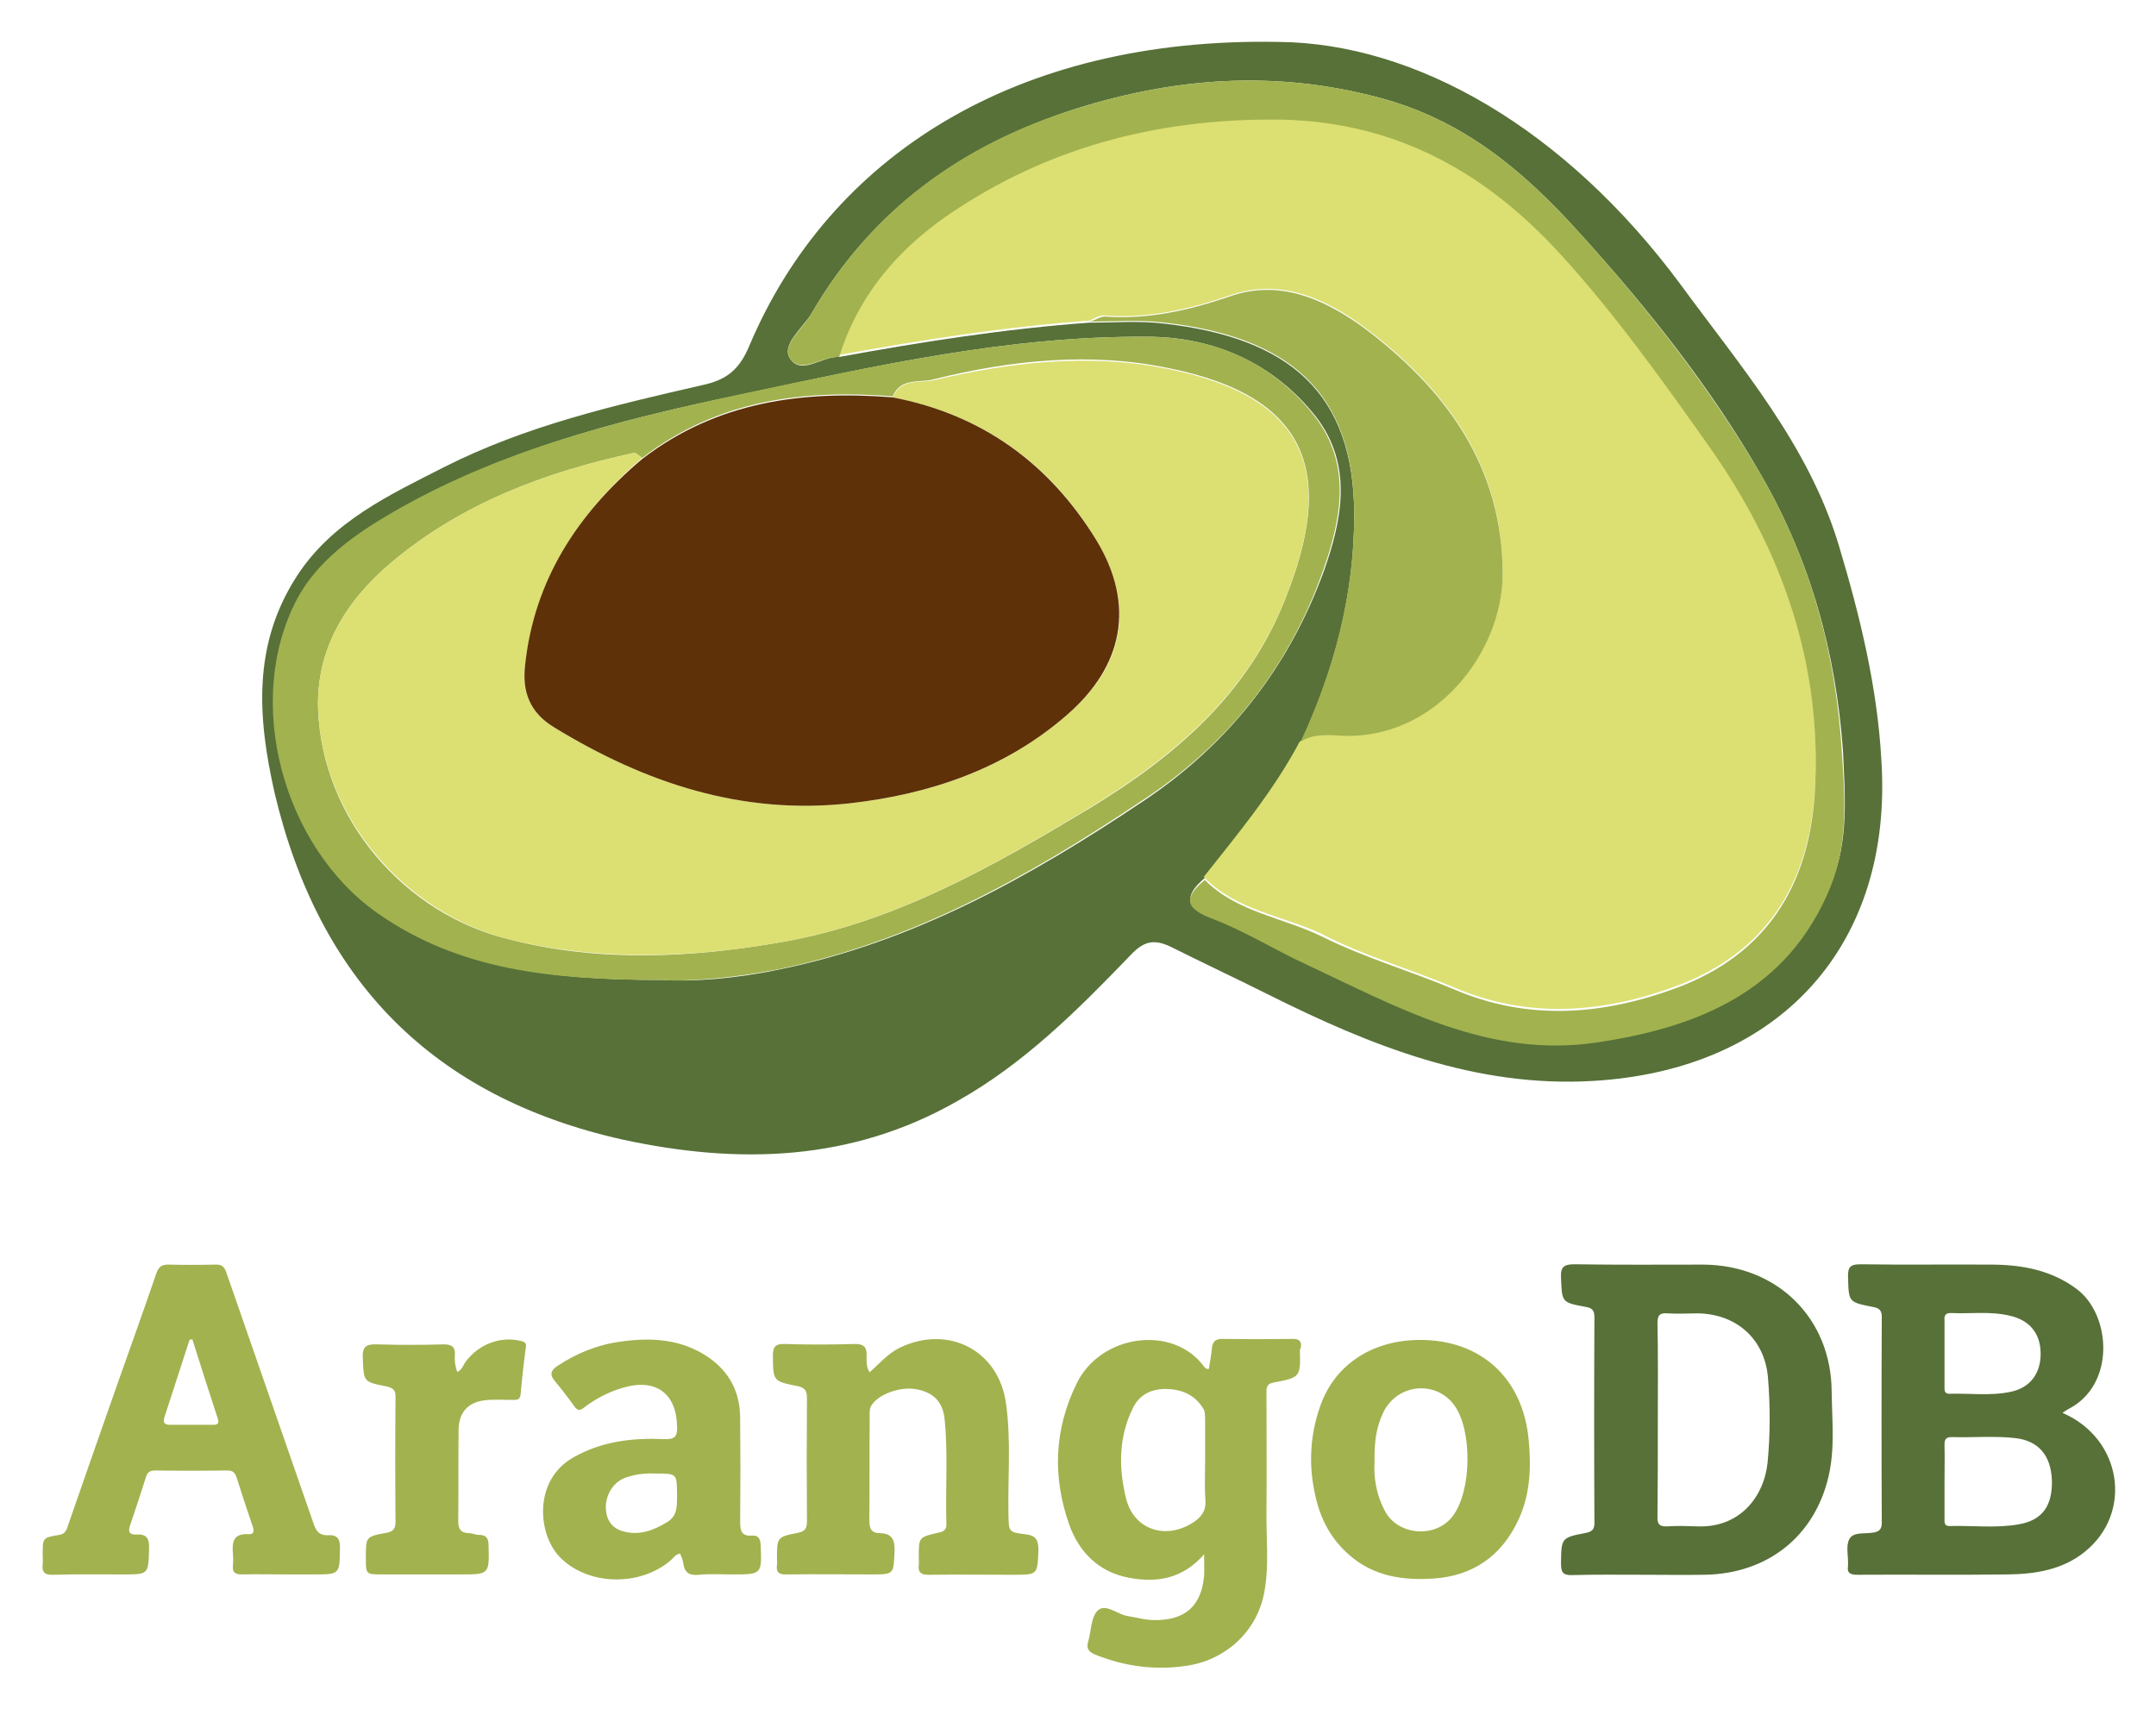
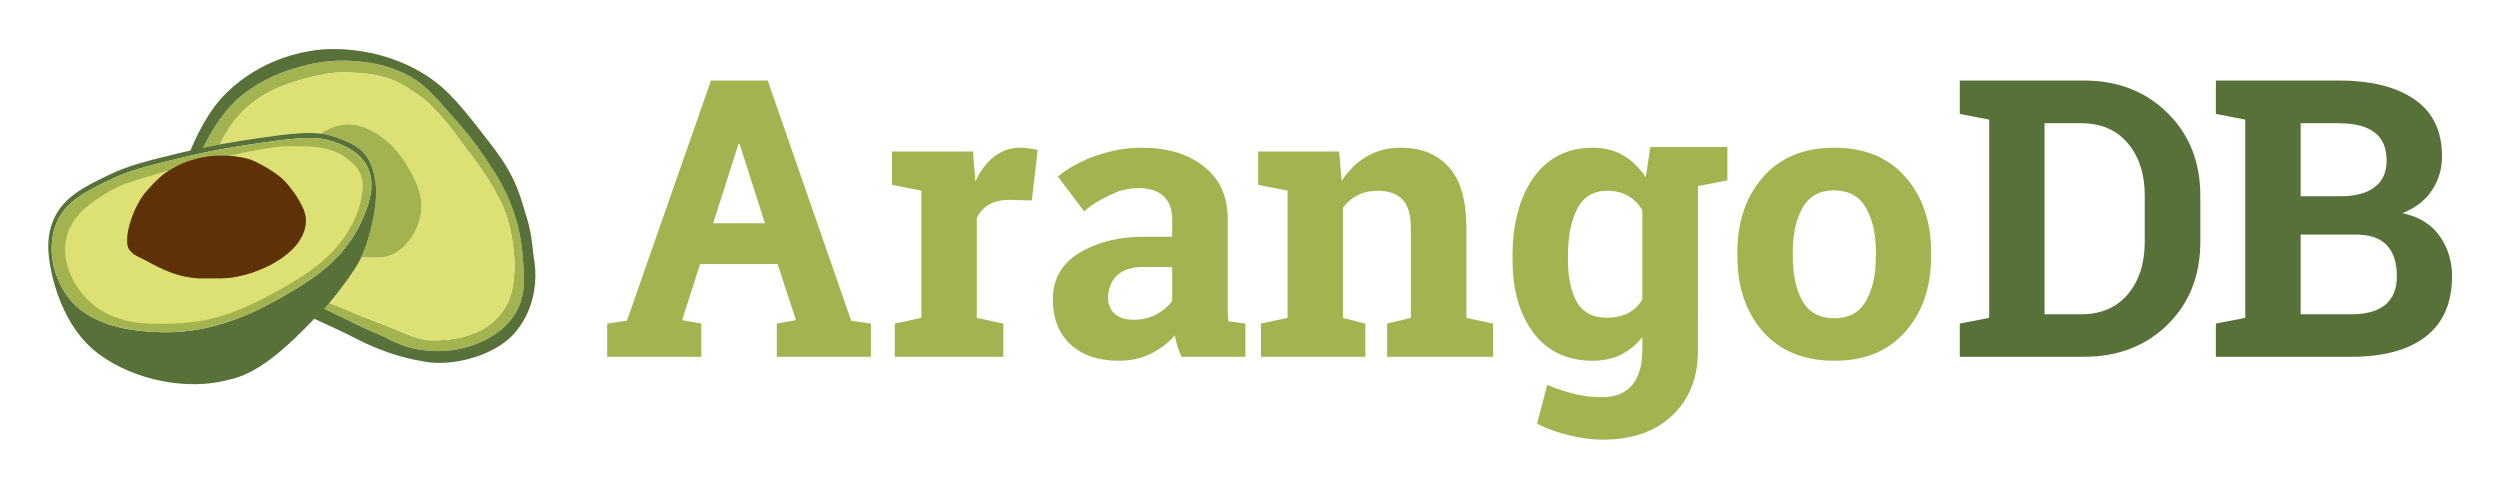
- <svg xmlns="http://www.w3.org/2000/svg" role="img" viewBox="75.10 104.35 332.80 263.80">
-   <path fill="#577138" d="M393.46 322.476c.368-.263.632-.42.895-.579 7.367-3.735 6.63-14.628 1.264-18.573-3.842-2.842-8.209-3.684-12.84-3.737-6.841-.052-13.681.054-20.469-.052-1.526 0-2 .368-1.947 1.947.105 3.894.053 3.894 3.788 4.63.896.157 1.422.422 1.422 1.526a3176.42 3176.42 0 0 0 0 31.782c0 .947-.316 1.367-1.264 1.525-1.314.263-3.104-.158-3.735.999-.579 1.053-.158 2.632-.211 4v.158c-.21 1.104.369 1.367 1.422 1.367 7.787-.053 15.522.053 23.31-.053 4.209-.053 8.419-.736 11.787-3.472 7.523-5.999 5.786-17.522-3.422-21.468zm-17.259-15.417c3.052.158 6.104-.316 9.155.421 3 .685 4.684 2.683 4.736 5.736.053 3.104-1.578 5.366-4.578 5.997-3.157.686-6.314.211-9.524.316-.789 0-.736-.579-.736-1.105v-10.208c-.053-.737.104-1.157.947-1.157zm10.524 32.623c-3.525.632-7.155.159-10.734.265-.789 0-.736-.58-.736-1.105v-5.631c0-1.947.052-3.894 0-5.841 0-.842.263-1.157 1.104-1.157 3.264.104 6.578-.211 9.841.158 3.577.421 5.472 2.684 5.63 6.472.104 3.998-1.475 6.208-5.105 6.839zm-48.726-40.096c-6.577 0-13.207.054-19.784-.052-1.631 0-2.263.315-2.157 2.104.157 3.736.053 3.789 3.788 4.473.947.157 1.369.474 1.369 1.579a3176.221 3176.221 0 0 0 0 31.781c0 .947-.316 1.315-1.264 1.526-3.894.736-3.841.789-3.894 4.735 0 1.316.263 1.842 1.736 1.789 3.63-.105 7.313-.053 10.944-.053 3.157 0 6.367.053 9.524 0 9.63-.157 16.943-5.893 19.101-15.206 1-4.315.526-8.683.474-13.051-.052-11.363-8.418-19.571-19.837-19.625zm9.946 30.572c-.579 5.42-4.421 10.104-10.841 9.84-1.525-.052-3.052-.105-4.578 0-1.21.053-1.631-.263-1.578-1.526.053-4.998.053-9.998.053-14.996 0-4.946.053-9.893-.053-14.839 0-1.263.368-1.631 1.578-1.525 1.526.105 3.053 0 4.578 0 5.946.053 10.366 3.894 10.893 9.839.368 4.367.368 8.84-.052 13.207z" />
-   <path fill="#A2B24F" d="M275.909 312.268c.105-.895-.315-1.209-1.211-1.209-3.63.052-7.314.052-10.944 0-1.053 0-1.474.42-1.578 1.42-.105 1.104-.316 2.157-.475 3.209-.474.053-.631-.209-.789-.42-4.841-6.472-15.944-4.895-19.627 2.683-3.473 7.104-3.735 14.365-1.157 21.731 1.526 4.315 4.63 7.42 9.313 8.262 4.262.789 8.209.158 11.524-3.631 0 1.421.053 2.368 0 3.315-.421 4.684-2.946 6.894-7.682 6.841-1.422 0-2.79-.422-4.157-.631-1.579-.265-3.368-2.001-4.578-.843-1.053 1-1 3.157-1.474 4.788-.316 1.053.053 1.579 1.053 2 4.578 1.842 9.261 2.474 14.154 1.736 6.104-.895 10.945-5.419 11.997-11.471.737-4.104.264-8.21.315-12.313.053-6.051 0-12.103 0-18.153 0-.842-.104-1.579 1.105-1.789 4.157-.789 4.157-.843 4.052-5.104.159-.21.159-.316.159-.421zm-16.839 27.256c-4.209 2.579-8.998.895-10.155-3.842-1.158-4.682-1.158-9.471 1.052-13.943 1.053-2.157 2.947-2.999 5.209-2.946 2.421.053 4.473.946 5.735 3.157.211.367.158.895.211 1.368v6.524c0 2.052-.105 4.104.052 6.156.106 1.737-.787 2.737-2.104 3.526zm-133.336 1.842c-1.263.053-1.79-.526-2.21-1.736-4.473-12.944-8.998-25.836-13.471-38.78-.316-.947-.737-1.315-1.737-1.264-2.42.054-4.841.054-7.261 0-1 0-1.421.316-1.789 1.264-2.052 5.998-4.209 11.945-6.314 17.943-2.473 7.051-4.946 14.102-7.367 21.1-.21.685-.421 1.264-1.315 1.421-2.631.421-2.579.474-2.579 3.053 0 .473.053.946 0 1.42-.158 1.315.316 1.736 1.631 1.684 3.578-.105 7.156-.053 10.787-.053 3.946 0 3.894 0 3.999-3.998.053-1.475-.315-2.263-1.894-2.158-1 .053-1.421-.315-1.053-1.368a318.567 318.567 0 0 0 2.474-7.524c.21-.736.631-1 1.42-1 3.683.053 7.419.053 11.103 0 .895 0 1.21.316 1.473 1.105.79 2.526 1.631 5.051 2.473 7.524.211.632.263 1.263-.631 1.21-2.315-.157-2.579 1.157-2.421 2.947a11.94 11.94 0 0 1 0 1.947c-.105.999.368 1.314 1.368 1.314 2.315-.053 4.578 0 6.893 0h4.21c4.051 0 3.999 0 4.051-4.051.054-1.422-.42-2.105-1.84-2zm-17.838-17.048h-6.525c-.842 0-1.158-.265-.895-1.158 1.316-3.999 2.579-7.998 3.894-11.997.158 0 .263 0 .421-.053 1.263 4.052 2.579 8.103 3.894 12.155.316.842 0 1.105-.789 1.053zm125.391 16.89c-2.525-.315-2.473-.421-2.525-3.052-.105-5.683.421-11.418-.369-17.101-1.105-8.209-8.84-12.208-16.312-8.683-1.894.895-3.21 2.474-4.736 3.841-.578-.841-.473-1.735-.473-2.525.052-1.473-.526-1.895-2-1.842-3.525.105-7.05.105-10.576 0-1.474-.053-1.894.369-1.894 1.842.053 3.842 0 3.894 3.683 4.631 1.105.21 1.578.579 1.578 1.841-.052 6.367-.052 12.734 0 19.049 0 1.053-.262 1.578-1.42 1.789-3.21.631-3.21.685-3.21 4.052 0 .315.053.579 0 .895-.157 1.157.316 1.525 1.474 1.473 4.368-.053 8.682 0 13.049 0 3.578 0 3.473 0 3.631-3.63.052-1.737-.421-2.684-2.211-2.736-1.42 0-1.684-.737-1.684-2.053.053-5.367 0-10.681.053-16.049 0-.526-.053-1.053.21-1.525 1-1.79 4.525-3.104 7.104-2.578 2.631.526 3.999 1.999 4.262 4.683.526 5.315.105 10.682.263 16.049.052 1.053-.526 1.263-1.369 1.421-2.894.685-2.894.685-2.894 3.735 0 .421.053.843 0 1.211-.158 1.157.368 1.525 1.473 1.525 4.367-.053 8.683 0 13.049 0 3.894 0 3.788 0 3.947-3.841.002-1.686-.524-2.264-2.103-2.422zm-42.095.211c-1.736.158-1.842-.895-1.842-2.21.053-5.367.053-10.735 0-16.049-.053-3.894-1.631-6.998-4.893-9.261-4.157-2.841-8.841-3.105-13.576-2.421-3.525.474-6.788 1.789-9.787 3.789-1 .684-1.158 1.315-.368 2.263a69.722 69.722 0 0 1 2.999 3.894c.579.789.895.737 1.631.157a18.1 18.1 0 0 1 5.946-2.999c5.052-1.473 8.208.895 8.314 5.998.053 1.579-.369 2.001-1.947 1.947-4.894-.211-9.629.315-13.997 2.789-6.261 3.473-5.578 11.787-2.263 15.312 4.209 4.474 12.313 4.789 17.207.632.42-.368.736-.947 1.473-1.053.158.475.421.947.474 1.474.21 1.474.947 1.947 2.42 1.789 1.684-.157 3.42-.053 5.104-.053 4.63 0 4.63 0 4.42-4.63-.052-.948-.421-1.421-1.315-1.368zm-13.155-2.053c-2.158 1.315-4.368 2.105-6.841 1.368-1.631-.473-2.473-1.684-2.578-3.42-.105-2.053 1.053-3.999 2.789-4.736.474-.21 1-.314 1.526-.473a12.003 12.003 0 0 1 3.262-.264c3.42 0 3.368 0 3.42 3.158-.052 1.632.211 3.315-1.578 4.367zm116.288-28.151c-7.419 0-13.26 3.842-15.47 10.314-1.578 4.525-1.789 9.207-.684 13.892.789 3.525 2.42 6.577 5.209 8.997 3.789 3.315 8.262 3.947 13.049 3.631 6.104-.421 10.472-3.525 13.051-9.051 1.841-3.946 1.999-8.156 1.578-12.417-.894-9.42-7.314-15.366-16.733-15.366zm5.052 27.152c-2.578 3.525-8.524 3.104-10.523-.789-1.316-2.474-1.736-5.104-1.578-7.63-.053-2.736.21-5.21 1.367-7.578 2.157-4.42 8.156-4.999 10.997-1 2.736 3.895 2.631 13.104-.263 16.997zm-143.861-26.994c-3.21-.789-6.578.526-8.577 3.263-.368.526-.526 1.21-1.263 1.526a6.278 6.278 0 0 1-.369-2.579c.105-1.315-.473-1.684-1.736-1.684-3.42.105-6.84.105-10.208 0-1.684-.053-2.368.264-2.263 2.157.158 3.579.053 3.631 3.578 4.315 1 .21 1.526.526 1.473 1.684-.053 6.42-.053 12.839 0 19.206 0 1.104-.315 1.525-1.42 1.736-3.209.579-3.157.631-3.157 3.894 0 2.473 0 2.525 2.42 2.525h12.155c4.473 0 4.473 0 4.368-4.42 0-1.104-.316-1.684-1.474-1.684-.526 0-1.052-.263-1.579-.263-1.263-.053-1.631-.632-1.631-1.895.053-4.631 0-9.313.053-13.944 0-2.736 1.368-4.367 4.104-4.683 1.369-.158 2.842-.053 4.209-.053.632 0 1.158.053 1.263-.843.21-2.419.474-4.787.79-7.155.158-.682-.052-.945-.736-1.103z" />
-   <path fill="#577138" d="M358.957 188.607c-4.676-15.588-15.121-27.591-24.473-40.373-17.771-24.005-40.842-37.254-62.041-37.411-40.685-.78-69.366 17.77-81.681 46.919-1.558 3.741-3.585 5.301-7.327 6.081-13.562 3.117-27.122 6.235-39.75 12.626-8.573 4.365-17.302 8.417-22.758 16.835-6.859 10.6-6.079 21.823-3.43 33.516 6.859 28.992 24.474 46.92 53.623 53.465 17.927 3.898 35.384 3.431 51.753-5.923 10.289-5.768 18.549-14.027 26.656-22.448 2.026-2.181 3.585-2.648 6.235-1.401 4.987 2.496 9.977 4.832 14.964 7.327 15.9 7.95 32.112 14.495 50.35 13.405 28.994-1.715 46.297-21.2 44.427-49.571-.624-11.222-3.274-22.134-6.548-33.047zm-107.401 39.438c-17.459 11.69-35.541 21.824-56.429 26.031-6.703 1.404-13.406 1.872-17.927 1.56-16.835 0-31.019-1.712-43.491-10.287-14.652-10.29-20.887-32.736-12.47-48.479 2.65-5.145 7.171-8.886 12.159-11.848 17.303-10.756 36.632-15.744 56.274-19.796 20.419-4.365 41.151-9.041 62.508-8.885 10.288 0 19.484 4.053 26.031 12.314 5.768 7.482 4.054 15.899 1.248 23.85-5.457 14.965-14.81 26.81-27.903 35.54zM357.71 240.83c-6.547 16.366-20.421 21.822-36.164 24.158-16.835 2.495-30.708-5.455-45.049-12.158-4.677-2.181-9.198-4.987-14.029-6.856-4.209-1.56-4.833-3.119-1.403-6.079 5.301-6.703 10.6-13.406 14.809-20.891 5.145-11.066 8.262-22.757 8.262-35.071 0-19.018-10.133-27.435-29.306-29.618-3.741-.467-7.639-.156-11.536-.156-12.938.936-25.876 2.963-38.658 5.301-2.65-.156-5.923 2.962-7.639.156-1.246-2.026 1.871-4.521 3.273-6.703 9.354-16.211 23.382-26.188 40.997-31.8 15.432-4.832 30.709-5.923 46.607-1.714 13.095 3.429 22.447 11.379 31.021 20.888 10.6 11.69 20.264 23.85 28.058 37.412 7.639 13.25 11.536 27.434 12.628 42.554.312 7.012.935 13.873-1.871 20.577z" />
-   <path fill="#DCDF72" d="M299.412 256.728c11.533 4.987 23.069 4.052 34.448-.155 13.874-5.145 20.421-15.743 21.356-29.931 1.247-19.952-4.989-37.722-16.367-53.778-7.172-10.132-14.498-20.42-22.915-29.617-11.536-12.47-25.253-20.265-42.712-20.732-18.082-.468-34.917 3.742-50.037 13.562-8.418 5.455-15.433 12.938-18.55 23.07 12.782-2.338 25.72-4.365 38.658-5.3.78-.312 1.56-.936 2.339-.78 6.704.468 12.938-.936 19.329-3.117 7.482-2.65 14.498.312 20.421 4.675 12.782 9.51 21.667 21.512 21.667 38.191 0 12.002-10.444 25.875-25.252 24.939-2.026-.153-4.209-.309-6.08 1.094-4.053 7.639-9.508 14.183-14.809 20.886 4.988 5.144 12.004 5.926 18.082 8.73 6.548 3.429 13.719 5.459 20.422 8.263z" />
-   <path fill="#A2B24F" d="M346.954 177.697c-7.949-13.562-17.614-25.877-28.058-37.412-8.574-9.509-17.927-17.459-31.021-20.888-15.898-4.209-31.176-3.118-46.607 1.714-17.615 5.457-31.643 15.589-40.997 31.8-1.246 2.182-4.52 4.677-3.273 6.703 1.715 2.649 4.989-.312 7.639-.156 3.117-10.132 9.976-17.615 18.549-23.07 15.121-9.82 31.956-13.874 50.038-13.562 17.459.468 31.176 8.106 42.712 20.732 8.417 9.197 15.743 19.485 22.915 29.617 11.378 16.056 17.614 33.826 16.367 53.778-.936 14.185-7.482 24.787-21.356 29.93-11.379 4.208-22.915 5.144-34.448.156-6.703-2.808-13.719-4.835-20.266-8.107-6.078-2.96-13.094-3.742-18.082-8.728-3.586 2.96-2.806 4.52 1.403 6.079 4.831 1.869 9.353 4.676 14.029 6.856 14.341 6.703 28.37 14.654 45.049 12.159 15.743-2.337 29.617-7.948 36.164-24.161 2.649-6.703 2.183-13.562 1.716-20.418-.937-15.588-4.834-29.773-12.473-43.022z" />
-   <path fill="#A2B24F" d="M279.303 192.505c2.806-7.951 4.52-16.368-1.248-23.85-6.547-8.417-15.587-12.314-26.031-12.314-21.2-.156-41.933 4.52-62.664 8.885-19.641 4.209-38.971 9.041-56.273 19.796-4.989 3.118-9.51 6.859-12.159 11.848-8.261 15.744-2.182 38.19 12.47 48.479 12.471 8.727 26.655 10.287 43.491 10.287 4.521.312 11.379-.312 17.926-1.56 20.889-4.207 38.97-14.341 56.429-26.031 13.405-8.73 22.758-20.575 28.059-35.54zm-36.01 36.632c-14.808 8.886-29.773 17.46-47.075 20.576-14.03 2.492-28.371 3.275-42.4-.312-16.368-3.898-28.994-18.706-29.617-35.541-.312-9.198 4.209-16.679 11.224-22.604 10.912-9.197 23.85-14.028 37.568-16.991.311 0 .778.468 1.246.78 11.536-8.885 24.629-10.6 38.659-9.509 1.246-2.961 4.208-2.026 6.391-2.649 12.002-2.962 24.16-4.209 36.164-1.715 22.602 4.521 25.408 17.147 18.081 35.542-5.766 14.807-17.145 24.472-30.241 32.423z" />
-   <path fill="#A2B24F" d="M281.797 217.914c14.808.936 25.252-12.939 25.252-24.941 0-16.679-8.885-28.682-21.667-38.191-6.079-4.364-12.938-7.325-20.421-4.676-6.391 2.182-12.625 3.585-19.329 3.118-.779 0-1.559.624-2.339.78 3.897 0 7.638-.312 11.536.154 19.173 2.184 29.306 10.6 29.306 29.619 0 12.314-3.117 24.004-8.262 35.074 1.715-1.096 3.742-1.096 5.924-.937z" />
-   <path fill="#DCDF72" d="M255.453 161.328c-12.004-2.494-24.318-1.09-36.164 1.715-2.184.468-5.145-.312-6.391 2.65 13.716 2.649 24.316 10.132 31.487 22.134 5.923 9.822 4.365 19.33-4.675 26.967-9.51 8.263-20.889 12.159-33.358 13.562-16.679 1.871-31.645-3.116-45.674-11.69-3.897-2.339-4.988-5.457-4.52-9.665 1.558-13.25 8.261-23.538 18.082-31.956-.468-.312-.936-.78-1.246-.78-13.718 2.963-26.656 7.794-37.568 16.991-7.015 5.924-11.536 13.406-11.224 22.604.624 16.679 13.406 31.488 29.617 35.541 14.186 3.428 28.371 2.804 42.4.312 17.146-3.116 32.267-11.69 46.92-20.576 13.094-7.951 24.473-17.615 30.24-32.111 7.482-18.551 4.676-31.177-17.926-35.698z" />
-   <path fill="#5E3108" d="M156.157 207.002c-.468 4.053.623 7.325 4.52 9.665 14.029 8.574 28.995 13.562 45.674 11.69 12.314-1.403 23.849-5.299 33.358-13.562 8.885-7.637 10.599-17.146 4.675-26.967-7.326-12.002-17.771-19.485-31.487-22.134-13.874-1.092-27.124.624-38.659 9.508-9.976 8.418-16.678 18.706-18.081 31.8z" />
+ <svg xmlns="http://www.w3.org/2000/svg" role="img" viewBox="191.98 99.98 1977.04 385.04">
+   <defs>
+     <clipPath id="a" clipPathUnits="userSpaceOnUse">
+       <path d="M0 0h1842.52v425.197H0z" />
+     </clipPath>
+   </defs>
+   <g clip-path="url(#a)" transform="matrix(1.33333 0 0 -1.33333 0 566.93)">
+     <path fill="#577138" fill-opacity="1" fill-rule="nonzero" stroke="none" d="M1508.541 211.074h32.744c8.402 0 14.553-2.14 18.454-6.416 3.902-4.201 5.853-10.313 5.853-18.34 0-7.427-2.291-13.05-6.866-16.876-4.577-3.751-11.211-5.629-19.914-5.629h-30.271zm0 66.052h22.505c9.453 0 16.543-1.8 21.27-5.401 4.801-3.601 7.202-9.186 7.202-16.762 0-6.902-2.368-12.153-7.094-15.754-4.727-3.601-11.478-5.401-20.255-5.401h-23.628zm-151.891 0h21.719c11.778 0 21.009-3.973 27.686-11.925 6.676-7.952 10.01-18.265 10.01-30.943v-27.349c0-12.828-3.334-23.214-10.01-31.166-6.677-7.952-15.908-11.93-27.686-11.93h-21.719zm101.593 25.32v-19.805l17.441-3.372V161.677l-17.441-3.38v-19.691h80.569c18.98 0 33.645 4.012 43.998 12.039 10.351 8.102 15.525 19.994 15.525 35.673 0 9.077-2.473 17.068-7.424 23.97-4.876 6.901-12.227 11.403-22.055 13.503 7.652 3.001 13.464 7.463 17.44 13.389 4.052 6.002 6.079 12.792 6.079 20.369 0 14.929-5.4 26.143-16.204 33.644-10.802 7.502-25.845 11.253-45.125 11.253h-55.362zm-151.89 0v-19.805l17.439-3.372V161.677l-17.439-3.38v-19.691h73.704c20.029 0 36.533 6.341 49.511 19.019 12.978 12.753 19.469 29.179 19.469 49.284v27.121c0 20.029-6.491 36.422-19.469 49.176-12.978 12.828-29.482 19.24-49.511 19.24h-56.265z" />
+     <path fill="#a3b34f" fill-opacity="1" fill-rule="nonzero" stroke="none" d="M822.46 191.906h16.768v-20.105c-2.25-3.226-5.401-5.926-9.452-8.102-4.051-2.101-8.552-3.151-13.503-3.151-4.727 0-8.439 1.168-11.139 3.493-2.626 2.326-3.943 5.549-3.943 9.675 0 4.576 1.8 10.012 5.401 13.239 3.601 3.301 8.891 4.951 15.868 4.951m274.681 45.161c4.876 0 9.038-1.012 12.489-3.037 3.525-2.025 6.337-4.876 8.437-8.552v-52.885c-2.1-3.527-4.912-6.226-8.437-8.102-3.451-1.801-7.691-2.7-12.717-2.7-8.102 0-13.954 3.033-17.555 9.109-3.601 6.152-5.401 14.554-5.401 25.206v2.365c0 11.478 1.839 20.781 5.515 27.907 3.751 7.127 9.642 10.689 17.669 10.689m134.708.228c8.552 0 14.815-3.412 18.791-10.24 3.976-6.825 5.965-15.645 5.965-26.448v-2.358c0-11.028-1.989-19.918-5.965-26.67-3.901-6.752-10.092-10.13-18.569-10.13-8.702 0-15.004 3.339-18.904 10.016-3.901 6.752-5.853 15.681-5.853 26.784v2.358c0 10.803 1.952 19.623 5.853 26.448 3.9 6.828 10.13 10.24 18.682 10.24m0 25.319c-17.929 0-31.999-5.817-42.202-17.445-10.127-11.554-15.19-26.408-15.19-44.562v-2.358c0-18.305 5.063-33.237 15.19-44.788 10.203-11.479 24.345-17.219 42.424-17.219 17.855 0 31.847 5.74 41.975 17.219 10.202 11.551 15.303 26.483 15.303 44.788v2.358c0 18.23-5.101 33.123-15.303 44.675-10.128 11.554-24.192 17.332-42.197 17.332m-257.252 0c-7.352 0-13.993-1.728-19.919-5.179-5.926-3.45-10.911-8.29-14.962-14.517l-1.464 17.446h-48.048v-19.805l17.441-3.379v-75.503l-15.754-3.379v-19.692h61.887v19.692l-13.275 3.379v65.265c2.325 3.226 5.215 5.698 8.666 7.423 3.45 1.802 7.351 2.702 11.702 2.702 6.677 0 11.661-1.723 14.962-5.174 3.301-3.376 4.951-9.155 4.951-17.332v-52.884l-14.061-3.379v-19.692h62.787v19.692l-15.754 3.379v52.998c0 16.503-3.451 28.618-10.353 36.345-6.901 7.727-16.504 11.594-28.806 11.594m-153.259 0c-7.956 0-15.372-1.112-22.308-3.21-3.289-.867-6.739-1.986-10.1-3.476-12.915-5.719-17.458-10.525-17.458-10.525l15.567-20.585s4.962 5.357 19.043 11.366c4.122 1.742 9.214 2.443 13.113 2.461 6.602 0 11.592-1.612 14.968-4.838 3.376-3.225 5.065-7.765 5.065-13.616v-10.395H822.46c-17.704 0-31.13-4.649-40.282-10.874-9.152-6.228-13.731-15.04-13.731-26.444 0-11.176 3.49-20.029 10.466-26.555 7.052-6.453 16.543-9.681 28.471-9.681 7.202 0 13.576 1.39 19.127 4.165 5.626 2.775 10.388 6.416 14.289 10.917.376-2.176.904-4.355 1.579-6.53.675-2.101 1.464-4.162 2.364-6.188h37.918v19.692l-10.011 1.349c-.225 1.5-.375 3.079-.45 4.73v55.586c0 13.652-4.729 24.155-14.181 31.506-9.378 7.428-21.603 11.145-36.681 11.145m-72.132 0c-5.926 0-11.139-1.767-15.64-5.292-4.501-3.526-8.18-8.438-11.03-14.74l-1.465 17.782h-48.047v-19.805l17.44-3.379v-75.503l-15.754-3.379v-19.692h64.366v19.692l-15.754 3.379v59.186c1.65 3.451 4.051 6.118 7.202 7.994 3.15 1.875 7.129 2.809 11.931 2.809l13.503-.338 3.487 29.936c-1.276.375-2.887.676-4.837.901-1.876.3-3.676.449-5.402.449m373.627.409l-2.737-17.962c-3.676 5.626-8.105 9.938-13.282 12.939-5.175 3.075-11.177 4.614-18.003 4.614-15.08 0-26.815-5.89-35.217-17.667-8.327-11.778-12.495-27.271-12.495-46.476v-2.365c0-17.929 4.168-32.404 12.495-43.432 8.402-10.953 20.066-16.432 34.995-16.432 6.301 0 11.891 1.2 16.767 3.601 4.877 2.401 9.111 5.89 12.711 10.466v-7.987c0-8.702-1.983-15.493-5.959-20.369-3.976-4.876-9.977-7.317-18.004-7.317-5.851 0-11.403.678-16.654 2.03-5.251 1.274-10.504 3.036-15.754 5.287l-6.079-23.07c5.851-2.925 12.231-5.209 19.132-6.86 6.902-1.725 13.425-2.593 19.577-2.593 17.629 0 31.472 4.801 41.524 14.404 10.127 9.527 15.19 22.32 15.19 38.374v21.035l.029-.078v76.674l17.442 3.379v19.805h-45.677zm-540.845 1.729h.678l15.015-46.974h-30.727zm-16.312 37.695L515.822 159.99l-11.703-1.692v-19.692h55.813v19.692l-11.36 2.028 10.64 33.26h46.013l10.863-33.26-11.367-2.028v-19.692h55.814v19.692l-11.703 1.692-49.512 142.457z" />
+     <path fill="#a3b34f" fill-opacity="1" fill-rule="nonzero" stroke="none" d="M447.427 227.995c-4.251 11.345-9.235 18.872-15.154 27.803-7.242 10.935-13.716 18.387-18.916 24.315-11.086 12.659-16.634 18.988-24.168 23.584-13.003 7.935-25.568 9.369-32.715 10.114-16.864 1.748-29.747-1.827-36.013-3.626-6.446-1.857-19.22-5.663-32.556-16.137-12.084-9.489-19.518-23.774-23.56-31.47 3.474.73 6.845 1.396 10.217 2.022-.07-.012-.143-.025-.213-.037 8.293 16.863 20.099 28.781 40.328 35.892 12.936 4.536 26.44 7.179 33.649 6.884 9.799-.404 24.238-.589 36.72-8.752 7.274-4.766 14.242-8.18 28.158-26.598 18.794-24.895 20.604-27.687 27.608-40.971 5.335-10.119 9.904-30.715 7.838-46.777-.596-4.658-1.095-14.552-11.459-24.335-13.926-13.153-37.676-11.661-40.165-11.362-7.587.926-13.399 4.462-31.086 11.233-19.872 7.609-2.721.884-21.844 8.951-2.038.856-3.574 1.28-4.761 1.769-1.742-2.08-2.923-3.38-3.088-3.409 2.7-1.396 10.217-4.827 14.86-7.176 1.511-.765 2.899-1.45 4.198-2.08 2.096-.96 4.051-1.879 5.892-2.759 5.927-2.676 9.598-4.037 14.454-6.579 16.829-8.799 34.599-6.291 37.23-5.879 3.492.537 27.775 4.294 37.832 23.618 5.305 10.192 4.381 20.345 3.119 34.24-.357 3.941-1.56 14.605-6.405 27.522" />
+     <path fill="#dde072" fill-opacity="1" fill-rule="nonzero" stroke="none" d="M365.94 159.776c17.687-6.771 23.499-10.307 31.086-11.232 2.489-.298 26.239-1.791 40.165 11.36 10.364 9.784 10.863 19.679 11.459 24.336 2.066 16.062-2.503 36.659-7.838 46.777-7.004 13.284-8.814 16.076-27.608 40.971-13.916 18.418-20.884 21.832-28.158 26.599-12.482 8.162-26.921 8.347-36.72 8.752-7.209.294-20.713-2.349-33.649-6.885-20.229-7.111-32.035-19.029-40.328-35.892.07.012.143.026.213.037.78.145 1.561.29 2.343.43l.001.01c.323.058.635.112.955.167 7.695 1.355 14.496 2.371 20.807 3.292 17.089 2.508 26.969 3.269 34.093 2.631.411-.037.811-.081 1.21-.126 4.433 2.478 13.99 8.541 26.287 3.544 13.351-5.427 20.727-15.143 24.923-22.086 4.445-7.377 11.116-18.44 7.89-31.699-2.292-9.382-9.802-20.956-21.079-22.926-2.859-.497-9.942-.349-13.585.011-.251-.545-.502-1.074-.753-1.569-3.852-7.613-13.367-19.869-18.319-25.781 1.187-.49 2.723-.913 4.761-1.77 19.123-8.067 1.972-1.342 21.844-8.951" />
+     <path fill="#a3b34f" fill-opacity="1" fill-rule="nonzero" stroke="none" d="M371.992 197.836c11.277 1.971 18.787 13.545 21.08 22.927 3.226 13.259-3.446 24.322-7.891 31.698-4.196 6.944-11.572 16.66-24.923 22.086-12.297 4.997-21.854-1.065-26.287-3.544 3.483-.397 6.527-1.152 9.95-2.464 4.845-1.855 15.894-5.285 19.736-15.302 0 0 3.766-7.443 3.414-18.458-.393-12.301-4.511-27.908-8.664-36.931 3.643-.36 10.726-.51 13.585-.012" />
+     <path fill="#577138" fill-opacity="1" fill-rule="nonzero" stroke="none" d="M315.972 176.798c-17.354-10.188-42.804-24.021-74.672-23.659-1.026.013-2.059.038-3.101.08-10.685.431-39.064 1.573-53.667 20.548-4.027 5.245-6.408 11.041-7.697 14.982l-.035.085h.003c-.781 2.402-1.069 3.813-1.078 3.865-.221 1.023-.403 2.025-.559 3.062l-.02.07c-.002.011-.003.022-.005.033l.003.001-.005.014c-.82 5.444-1.101 13.608 2.181 21.677 5.372 13.178 17.527 19.058 31.601 25.866 11.797 5.707 22.116 8.222 40.844 12.787 2.399.58 4.707 1.131 6.933 1.642 2.516.571 4.933 1.111 7.252 1.602 4.544.963 8.889 1.815 13.284 2.603l.022.015c8.067 1.436 15.144 2.491 21.702 3.45 16.92 2.482 26.663 3.241 33.626 2.616 3.813-.337 6.989-1.074 10.622-2.466 4.962-1.9 14.199-5.436 18.662-14.33 1.343-2.682 2.138-5.65 2.366-8.839.027-.31.045-.629.054-.947.273-8.013-3.03-15.89-4.804-20.122-9.97-23.735-28.501-35.811-43.512-44.635m134.741-10.564c-10.057-19.326-34.34-23.082-37.832-23.62-2.631-.411-20.4-2.919-37.23 5.879-4.856 2.541-8.527 3.905-14.454 6.578-1.739.786-3.677 1.686-5.892 2.76-1.299.631-2.687 1.317-4.198 2.08-4.643 2.349-12.16 5.781-14.86 7.177.165.028 1.346 1.329 3.089 3.409 4.951 5.912 14.467 18.168 18.318 25.782.251.496.502 1.023.753 1.569 4.153 9.023 8.271 24.63 8.664 36.931.352 11.015-3.414 18.458-3.414 18.458-3.842 10.017-14.891 13.447-19.736 15.302-3.423 1.312-6.467 2.067-9.95 2.464-.399.046-.799.089-1.21.126-7.123.639-17.004-.123-34.093-2.63-6.31-.922-13.111-1.937-20.807-3.292-.32-.056-.632-.11-.955-.167l-.001-.01c-.782-.141-1.562-.285-2.343-.43-3.372-.626-6.743-1.292-10.217-2.022 4.042 7.696 11.476 21.981 23.56 31.47 13.336 10.474 26.11 14.28 32.556 16.137 6.266 1.799 19.149 5.374 36.013 3.625 7.147-.744 19.712-2.178 32.715-10.113 7.534-4.596 13.082-10.925 24.168-23.584 5.2-5.928 11.674-13.38 18.916-24.315 5.919-8.931 10.903-16.458 15.154-27.803 4.846-12.917 6.048-23.581 6.405-27.523 1.262-13.894 2.186-24.047-3.119-34.238m9.936 30.695c-.813 4.653-.825 12.923-4.245 24.285-2.67 8.869-4.004 13.304-5.938 18.02-3.728 9.123-8.473 16.54-15.581 25.724-16.635 21.478-24.958 32.227-38.519 40.794-29.436 18.612-60.427 15.32-63.949 14.892-10.574-1.273-33.83-5.913-53.757-25.144-11.291-10.909-18.387-26.543-21.716-34.544-.234-.052-.456-.101-.691-.155-2.236-.513-4.551-1.066-6.959-1.649-18.864-4.598-29.256-7.13-41.244-12.929-13.843-6.697-26.92-13.022-32.582-26.913-3.464-8.513-3.162-17.086-2.3-22.778 0 0 3.734-37.259 29.374-56.269 21.482-15.927 53.134-21.804 76.747-15.356 18.615 3.539 36.37 20.995 51.126 36.244 4.722-2.248 15.587-7.031 24.41-11.585 20.356-10.509 34.473-12.683 41.75-13.957 15.867-2.782 40.544 3.501 52.26 16.63 11.223 12.582 14.492 29.56 11.814 44.69" />
+     <path fill="#a3b34f" fill-opacity="1" fill-rule="nonzero" stroke="none" d="M237.94 158.098c-12.177.042-29.848 1.645-42.669 15.02-2.663 2.78-15.763 17.542-12.051 35.254 2.991 14.267 14.777 21.668 24.247 27.615 6.769 4.254 15.06 7.012 29.768 11.104 0 0 2.72.827 7.132 2.075 9.344 5.958 21.486 9.48 35.004 8.64.639.128 1.276.254 1.91.377 22.942 5 30.427 5.399 35.643 5.381 11.474-.04 24.105.087 33.399-7.845 2.496-2.129 9.856-6.503 8.72-18.207-1.012-10.43-5.692-23.281-17.171-35.913-6.914-7.609-20.321-17.369-36.842-25.873-11.974-6.149-29.03-15.803-53.779-17.17-3.996-.222-8.527-.476-13.311-.458m78.031 18.7c-17.354-10.188-42.804-24.02-74.672-23.658-1.026.011-2.059.037-3.101.079-10.685.431-39.064 1.574-53.667 20.549-4.027 5.244-6.408 11.04-7.697 14.98l-.035.086.003.001c-.781 2.401-1.069 3.812-1.078 3.864-.221 1.024-.403 2.025-.559 3.062l-.02.07c-.002.011-.003.023-.005.033l.003.001-.005.014c-.82 5.444-1.101 13.608 2.181 21.677 5.372 13.179 17.527 19.059 31.601 25.867 11.797 5.706 22.116 8.221 40.844 12.786 2.399.581 4.707 1.132 6.933 1.643 2.516.57 4.933 1.11 7.252 1.601 4.544.963 8.889 1.815 13.284 2.604l.022.014c8.067 1.436 15.144 2.492 21.702 3.45 16.92 2.482 26.663 3.242 33.626 2.616 3.813-.336 6.989-1.074 10.622-2.466 4.962-1.9 14.199-5.436 18.662-14.33 1.343-2.681 2.138-5.649 2.366-8.839.027-.309.045-.628.054-.946.273-8.013-3.03-15.891-4.804-20.122-9.97-23.736-28.501-35.812-43.512-44.636" />
+     <path fill="#dde072" fill-opacity="1" fill-rule="nonzero" stroke="none" d="M305.03 175.726c16.521 8.503 29.928 18.264 36.842 25.873 11.479 12.632 16.159 25.483 17.171 35.913 1.136 11.704-6.224 16.078-8.72 18.207-9.293 7.932-21.924 7.805-33.399 7.845-5.216.018-12.701-.381-35.643-5.381-.634-.123-1.271-.249-1.909-.378.639-.039 1.277-.075 1.923-.134.64-.062 1.28-.125 1.919-.207 1.34-.155 2.689-.369 4.058-.614 2.596-.455 4.153-.987 5.455-1.389 2.781-.994 13.399-6.256 19.08-11.676 5.342-5.089 13.213-16.376 13.579-23.267.956-18.444-23.839-31.618-42.46-34.673-2.071-.223-.761-.248-3.762-.516-1.15-.086-2.75-.152-3.84-.198l-13.461-.012c-16.186.945-26.092 8.149-36.943 13.397-.778.523-1.918.806-4.088 3.424-4.233 5.105 1.343 24.02 9.157 33.835l4.409 4.931c1.585 1.624 4.674 4.661 6.569 6.094.371.289.742.558 1.123.837.737.527 1.501 1.034 2.277 1.529-4.411-1.249-7.132-2.075-7.132-2.075-14.707-4.093-22.999-6.85-29.768-11.104-9.47-5.947-21.256-13.349-24.247-27.615-3.711-17.711 9.388-32.474 12.051-35.253 12.821-13.375 30.492-14.979 42.669-15.021 4.785-.017 9.315.235 13.311.457 24.749 1.368 41.805 11.023 53.779 17.171" />
+     <path fill="#5e3108" fill-opacity="1" fill-rule="nonzero" stroke="none" d="M240.968 246.8c-1.895-1.433-4.984-4.47-6.569-6.095l-4.409-4.93c-7.814-9.815-13.39-28.731-9.157-33.835 2.17-2.618 3.31-2.902 4.088-3.425 10.851-5.247 20.757-12.452 36.943-13.398l13.461.014c1.09.045 2.69.11 3.84.196 3.001.27 1.691.295 3.762.516 18.621 3.057 43.416 16.231 42.46 34.674-.366 6.892-8.237 18.179-13.579 23.268-5.681 5.419-16.299 10.682-19.08 11.676-1.302.402-2.859.933-5.455 1.389-1.369.244-2.718.459-4.058.614-.639.082-1.279.144-1.919.206-.646.06-1.284.095-1.923.135-13.519.841-25.661-2.682-35.005-8.64-.776-.495-1.54-1.001-2.277-1.529-.381-.279-.752-.547-1.123-.836" />
+   </g>
</svg>
